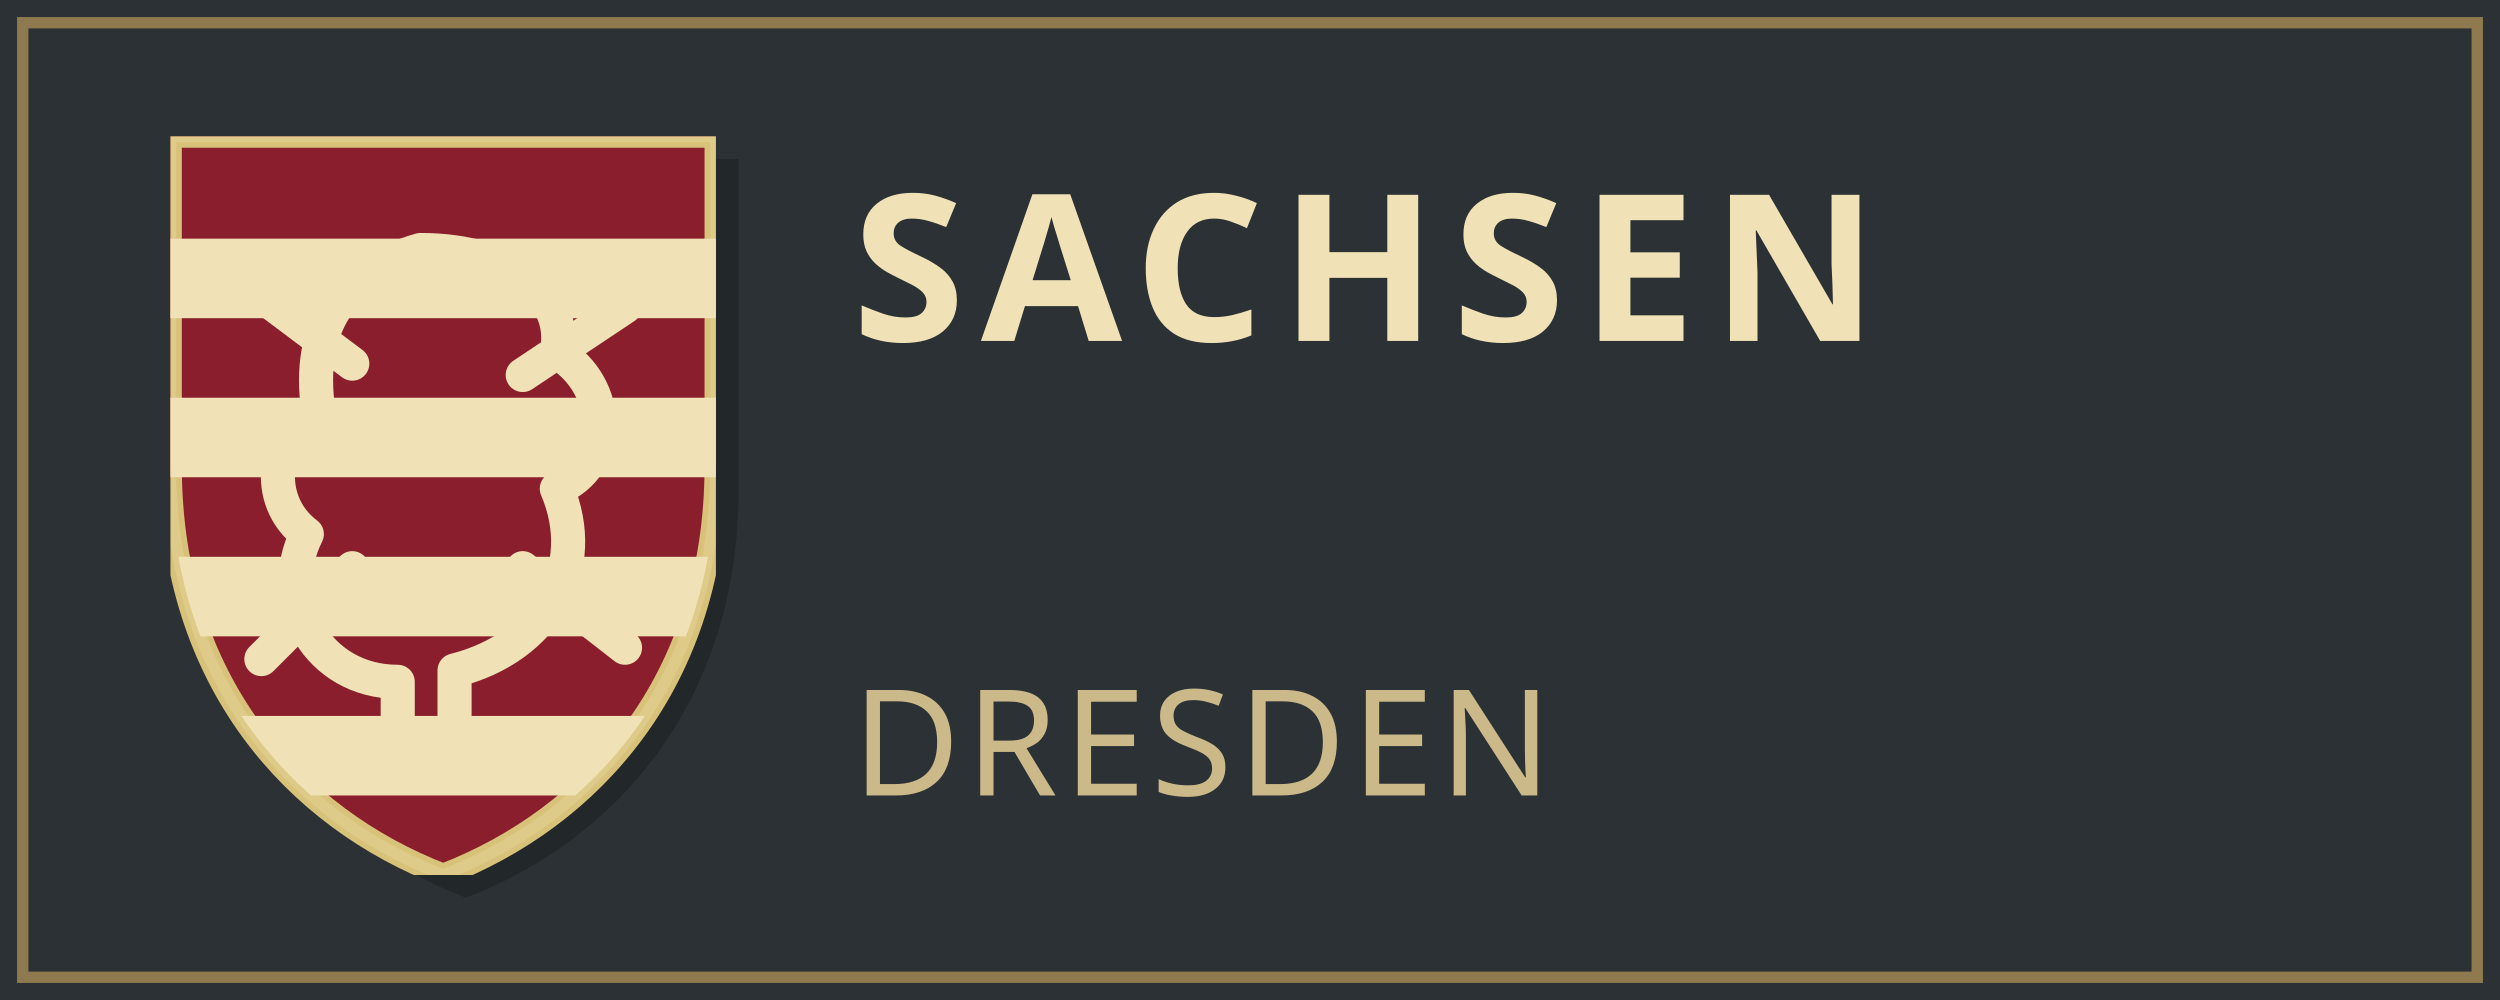
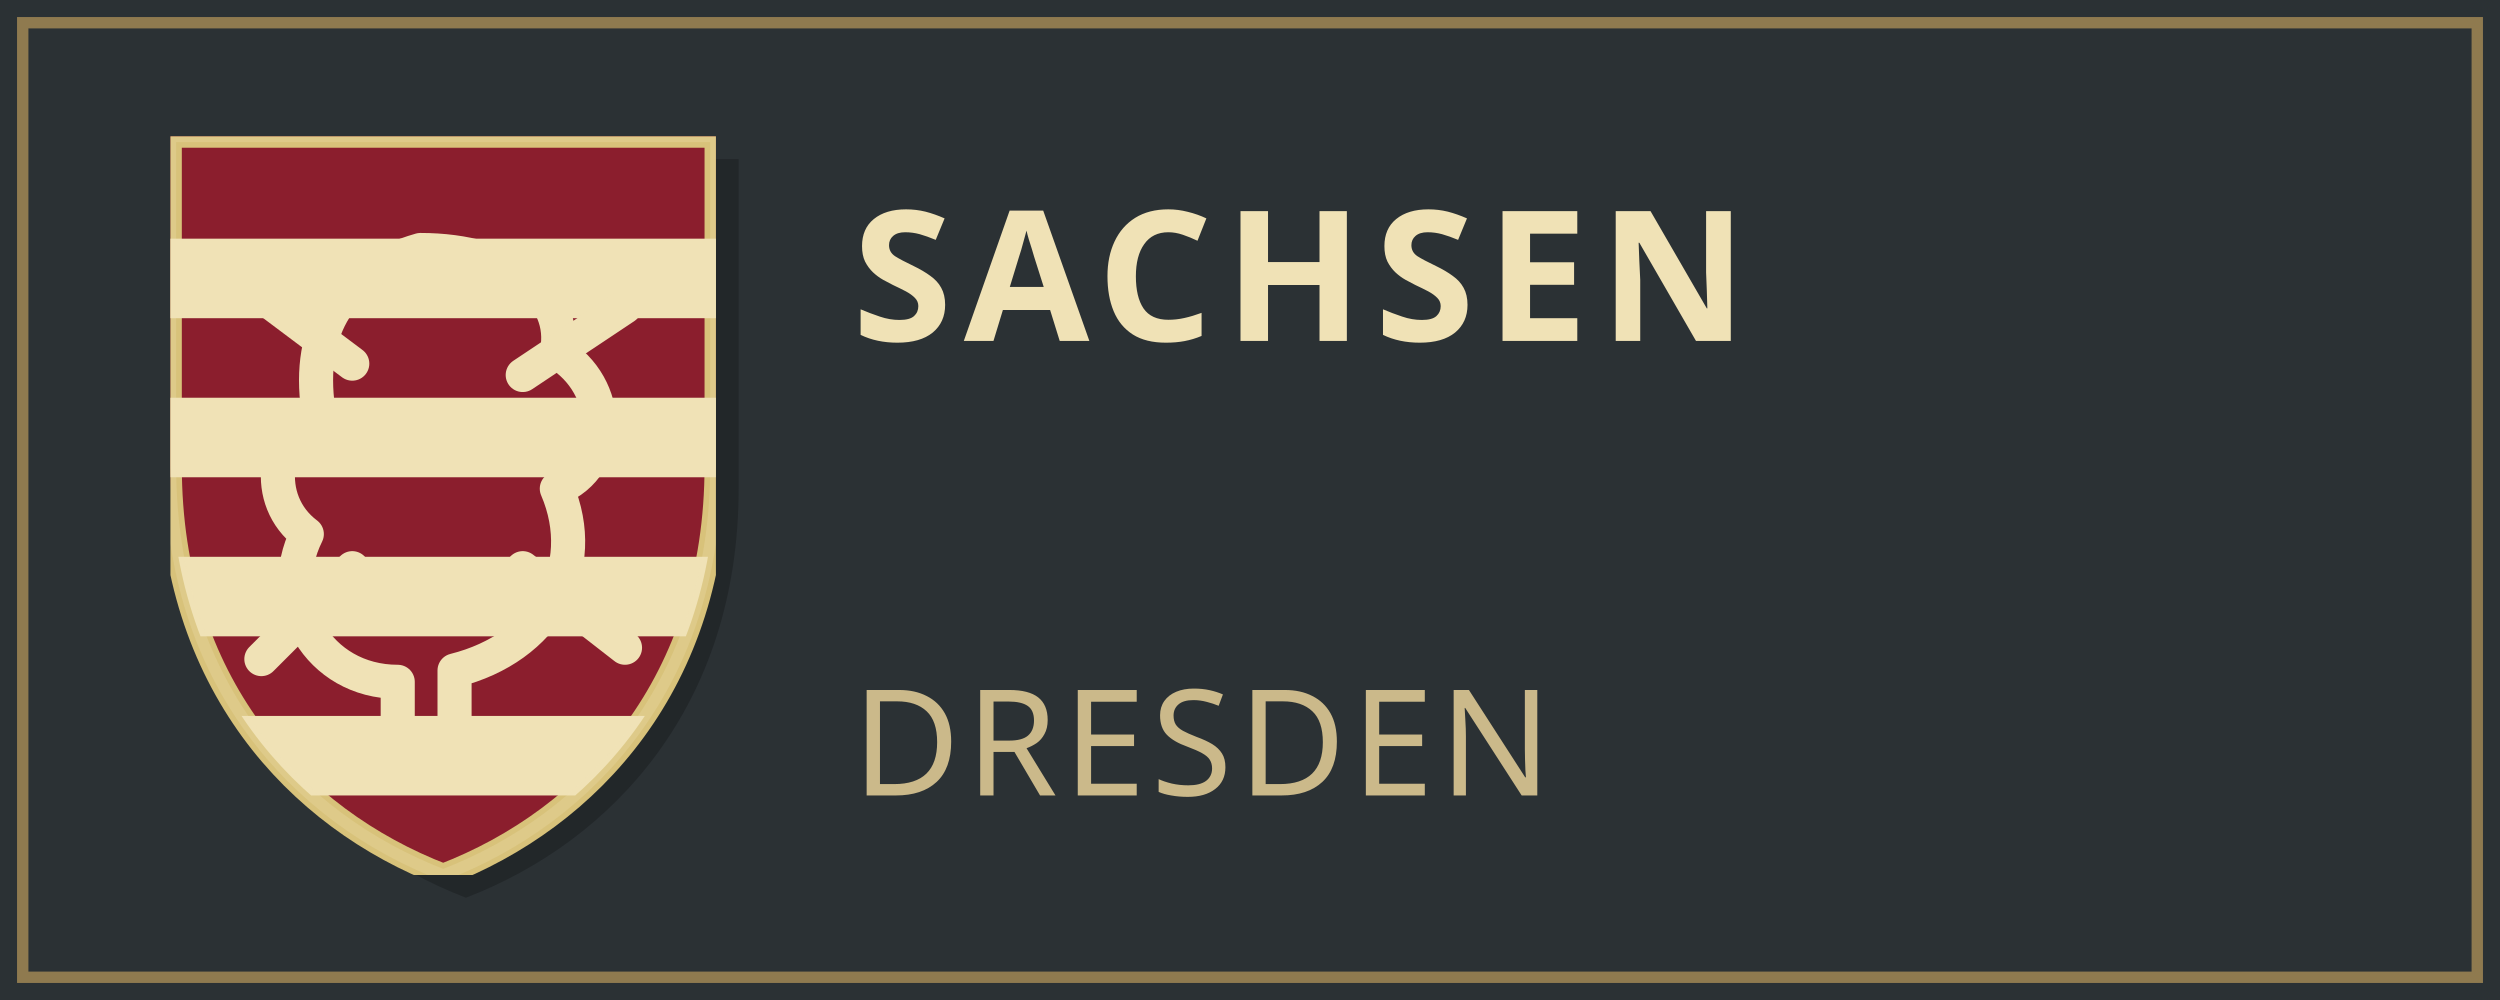
<svg xmlns="http://www.w3.org/2000/svg" width="220" height="88" viewBox="0 0 220 88">
  <defs>
    <symbol id="shield-base" viewBox="0 0 48 65">
      <path d="M0 0 H48 V29                C48 48 37 60 24 65                C11 60 0 48 0 29 Z" />
    </symbol>
    <symbol id="hessen-shield" viewBox="0 0 48 65">
      <use href="#shield-base" fill="#8B1E2D" stroke="#D8C27A" stroke-width="2" />
      <g clip-path="url(#shieldClip)">
        <rect x="0" y="9" width="48" height="7" fill="#F0E2B6" />
        <rect x="0" y="23" width="48" height="7" fill="#F0E2B6" />
        <rect x="0" y="37" width="48" height="7" fill="#F0E2B6" />
        <rect x="0" y="51" width="48" height="7" fill="#F0E2B6" />
        <path d="M22 10                  C15 12 12 17 13 24                  C9 26 8 32 12 35                  C9 41 13 48 20 48                  L20 56                  L25 56                  L25 47                  C33 45 37 38 34 31                  C39 29 39 22 34 19                  C35 14 30 10 22 10 Z" fill="none" stroke="#F0E2B6" stroke-width="3" stroke-linecap="round" stroke-linejoin="round" />
        <path d="M16 20 L8 14                  M31 21 L40 15                  M16 38 L8 46                  M31 38 L40 45" fill="none" stroke="#F0E2B6" stroke-width="3" stroke-linecap="round" />
      </g>
      <use href="#shield-base" fill="none" stroke="#F0E2B6" stroke-width="1" opacity="0.25" />
    </symbol>
    <clipPath id="shieldClip">
      <path d="M0 0 H48 V29                C48 48 37 60 24 65                C11 60 0 48 0 29 Z" />
    </clipPath>
  </defs>
  <rect x="0" y="0" width="220" height="88" fill="#2B3134" />
  <rect x="2" y="2" width="216" height="84" rx="0" fill="#2B3134" stroke="#8F7A4F" stroke-width="1" />
  <use href="#shield-base" x="17" y="14" width="48" height="65" fill="#111315" opacity="0.35" />
  <use href="#hessen-shield" x="15" y="12" width="48" height="65" />
-   <text x="75" y="30" font-family="Futura, 'Futura PT', 'Trebuchet MS', sans-serif" font-size="18" font-weight="700" letter-spacing="1.4" fill="#F0E2B6">
+   <text x="75" y="30" font-family="'D-DIN', 'DIN 1451', sans-serif" font-size="16" font-weight="700" letter-spacing="1" fill="#F0E2B6">
    SACHSEN
  </text>
-   <text x="75" y="50" font-family="Futura, 'Futura PT', 'Trebuchet MS', sans-serif" font-size="18" font-weight="700" letter-spacing="1.4" fill="#F0E2B6">
+   <text x="75" y="50" font-family="'D-DIN', 'DIN 1451', sans-serif" font-size="16" font-weight="700" letter-spacing="1" fill="#F0E2B6">
    
  </text>
-   <text x="75" y="70" font-family="Futura, 'Futura PT', 'Trebuchet MS', sans-serif" font-size="13" font-weight="400" letter-spacing="0.5" fill="#CBB98A">
+   <text x="75" y="70" font-family="'D-DIN', 'DIN 1451', sans-serif" font-size="13" font-weight="400" letter-spacing="0.5" fill="#CBB98A">
    DRESDEN
  </text>
</svg>
